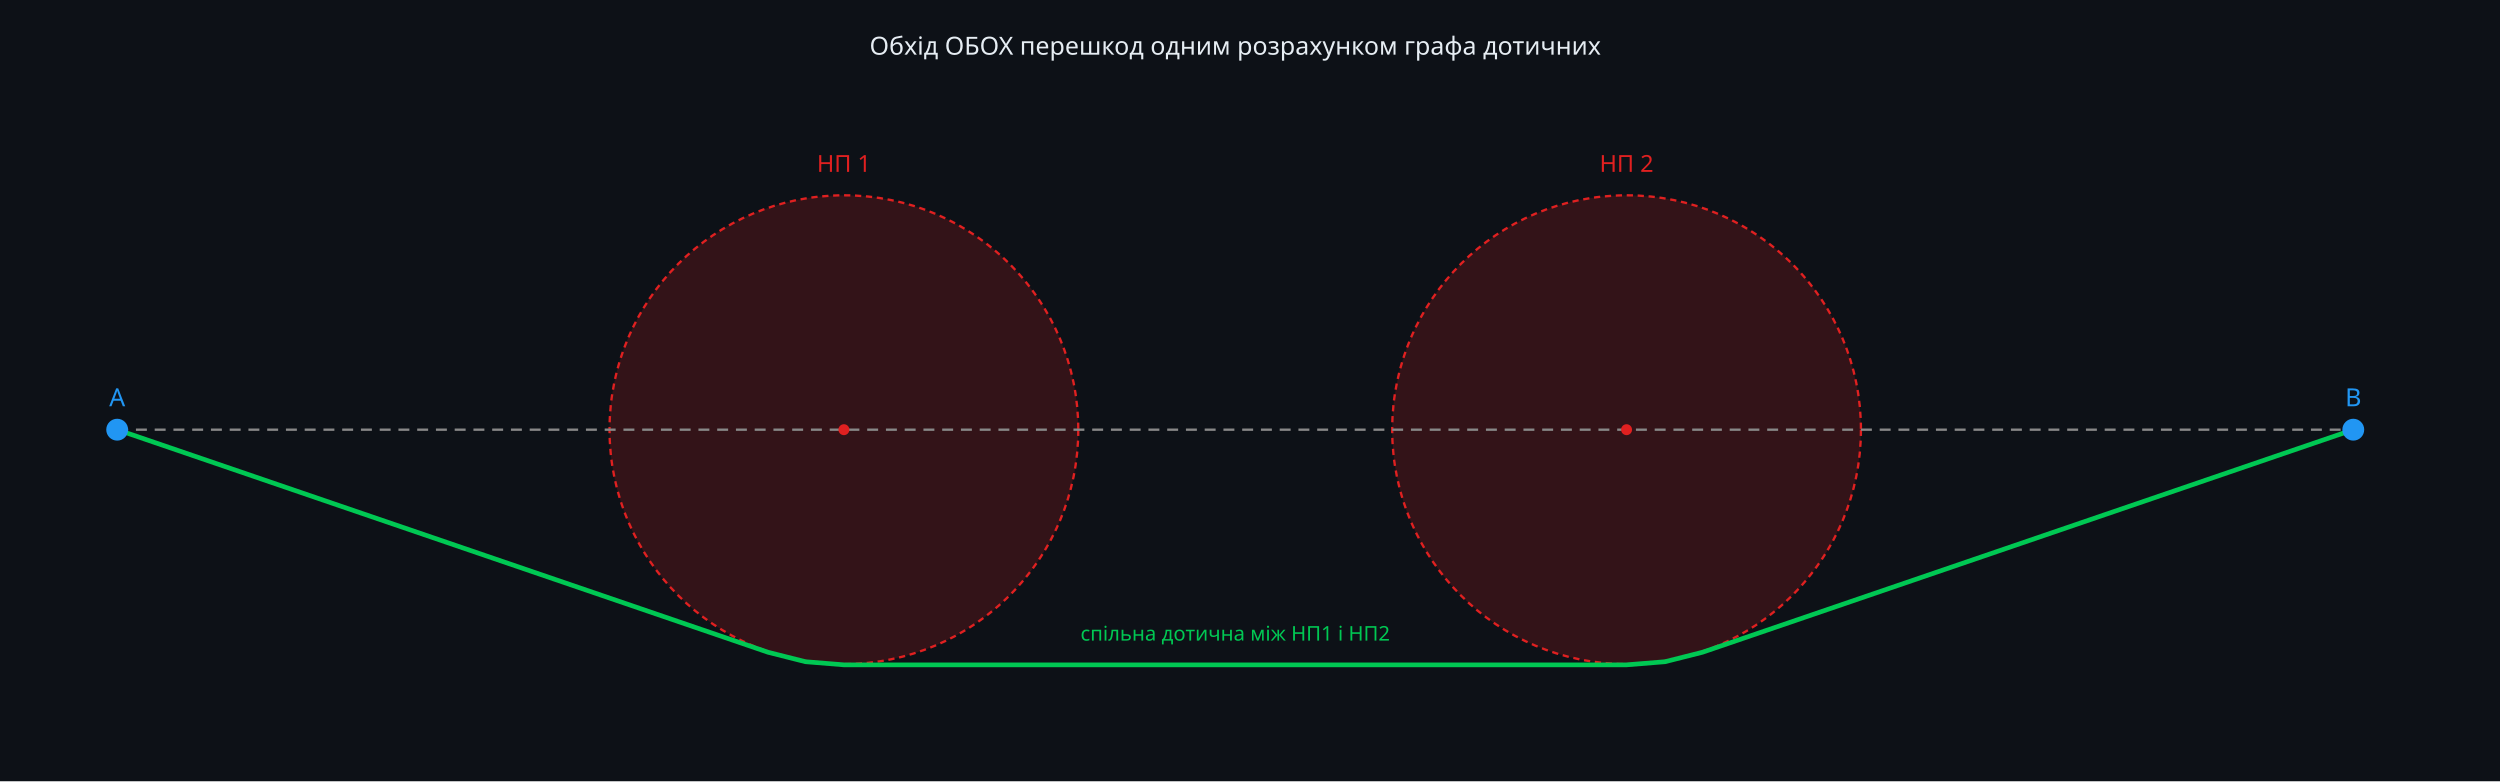
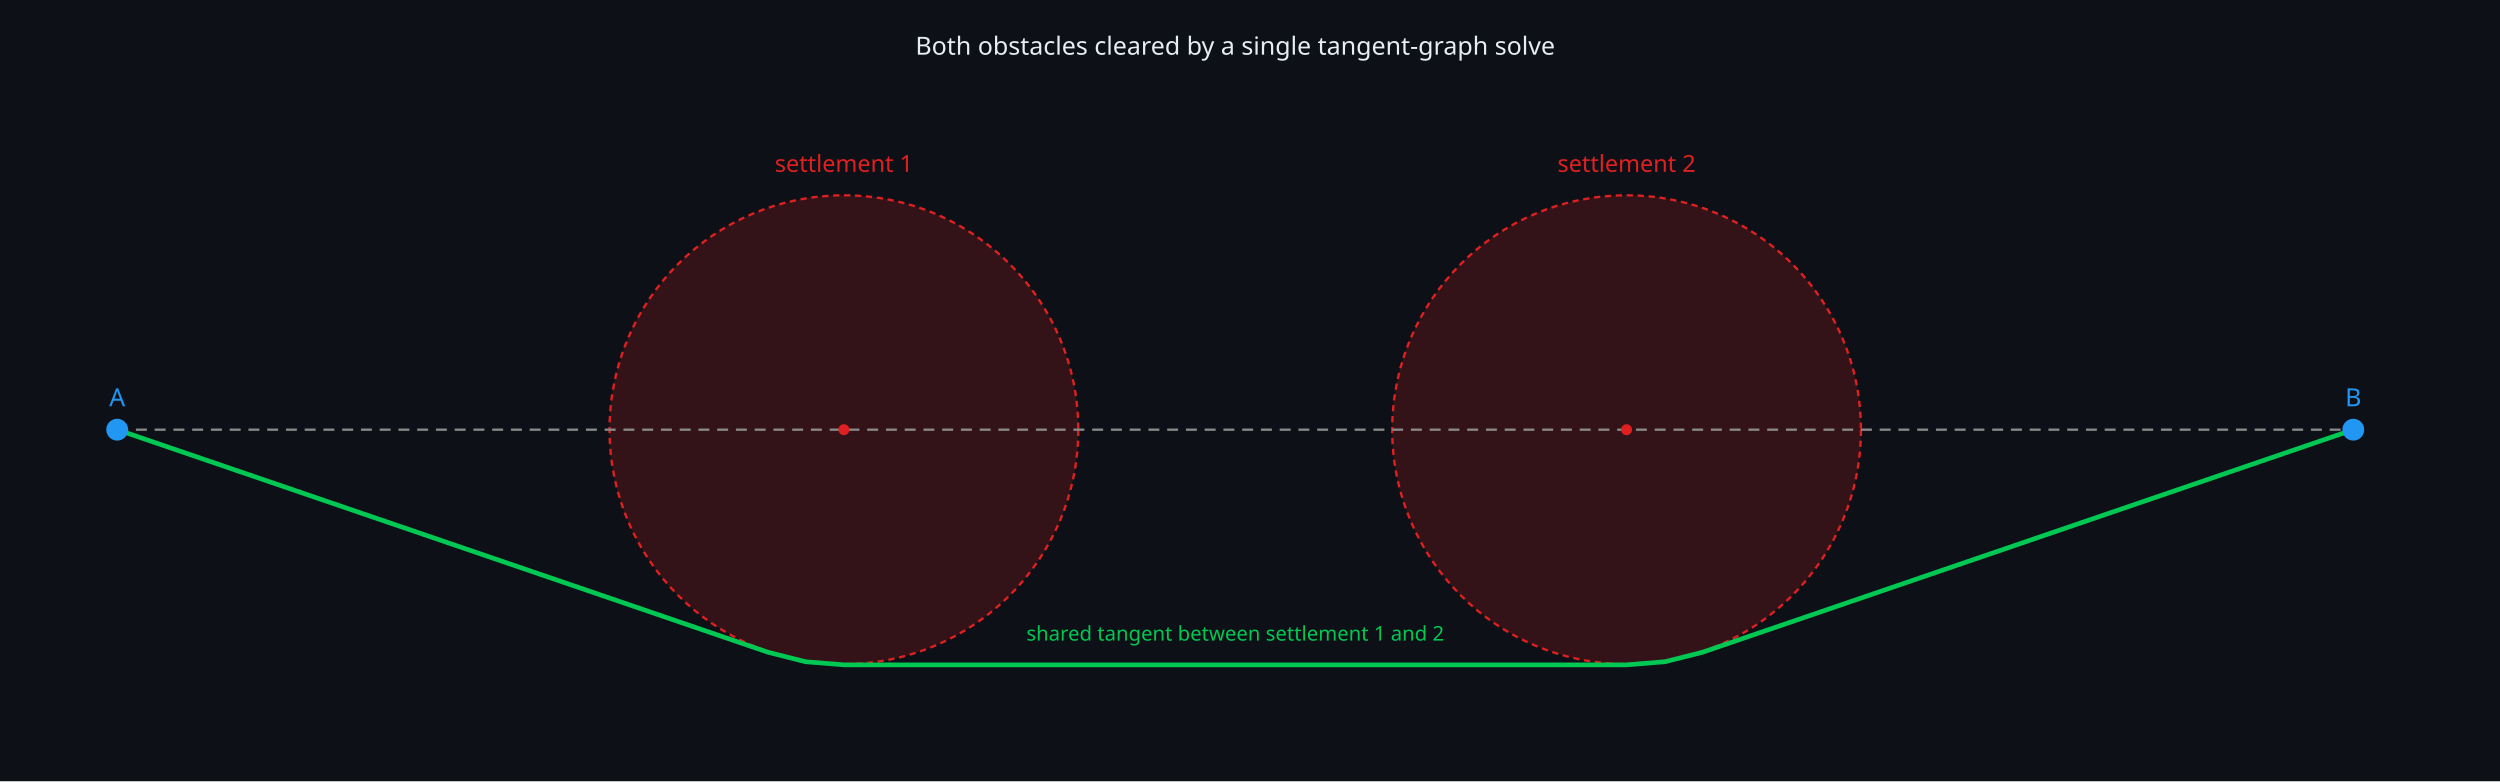
<svg xmlns="http://www.w3.org/2000/svg" viewBox="-150 -550 3200 1000" font-family="sans-serif">
  <rect x="-150" y="-550" width="3200" height="1000" fill="#0d1117" />
  <circle cx="930.2" cy="0" r="300" fill="#e02020" fill-opacity="0.18" stroke="#e02020" stroke-width="3" stroke-dasharray="8,6" />
  <circle cx="1932.0" cy="0" r="300" fill="#e02020" fill-opacity="0.18" stroke="#e02020" stroke-width="3" stroke-dasharray="8,6" />
-   <text x="930.2" y="-330" text-anchor="middle" fill="#e02020" font-size="30">НП 1</text>
-   <text x="1932.0" y="-330" text-anchor="middle" fill="#e02020" font-size="30">НП 2</text>
+   <text x="930.2" y="-330" text-anchor="middle" fill="#e02020" font-size="30">settlement 1</text>
+   <text x="1932.0" y="-330" text-anchor="middle" fill="#e02020" font-size="30">settlement 2</text>
  <line x1="0" y1="0" x2="2862.2" y2="0" stroke="#888" stroke-width="3" stroke-dasharray="14,10" />
  <polyline points="0,0 833.1,284.9 881.0,297.0 930.2,301.0 1932.0,301.0 1981.2,297.0 2029.1,284.9 2862.2,0" fill="none" stroke="#00c853" stroke-width="6" stroke-linejoin="round" />
-   <text x="1431.1" y="270" text-anchor="middle" fill="#00c853" font-size="26">спільна дотична між НП1 і НП2</text>
+   <text x="1431.1" y="270" text-anchor="middle" fill="#00c853" font-size="26">shared tangent between settlement 1 and 2</text>
  <circle cx="930.2" cy="0" r="7" fill="#e02020" />
  <circle cx="1932.0" cy="0" r="7" fill="#e02020" />
  <circle cx="0" cy="0" r="14" fill="#2196f3" />
  <text x="0" y="-30" text-anchor="middle" fill="#2196f3" font-size="32">A</text>
  <circle cx="2862.2" cy="0" r="14" fill="#2196f3" />
  <text x="2862.2" y="-30" text-anchor="middle" fill="#2196f3" font-size="32">B</text>
-   <text x="1431.1" y="-480" text-anchor="middle" fill="#e6edf3" font-size="32">Обхід ОБОХ перешкод одним розрахунком графа дотичних</text>
+   <text x="1431.1" y="-480" text-anchor="middle" fill="#e6edf3" font-size="32">Both obstacles cleared by a single tangent-graph solve</text>
</svg>
